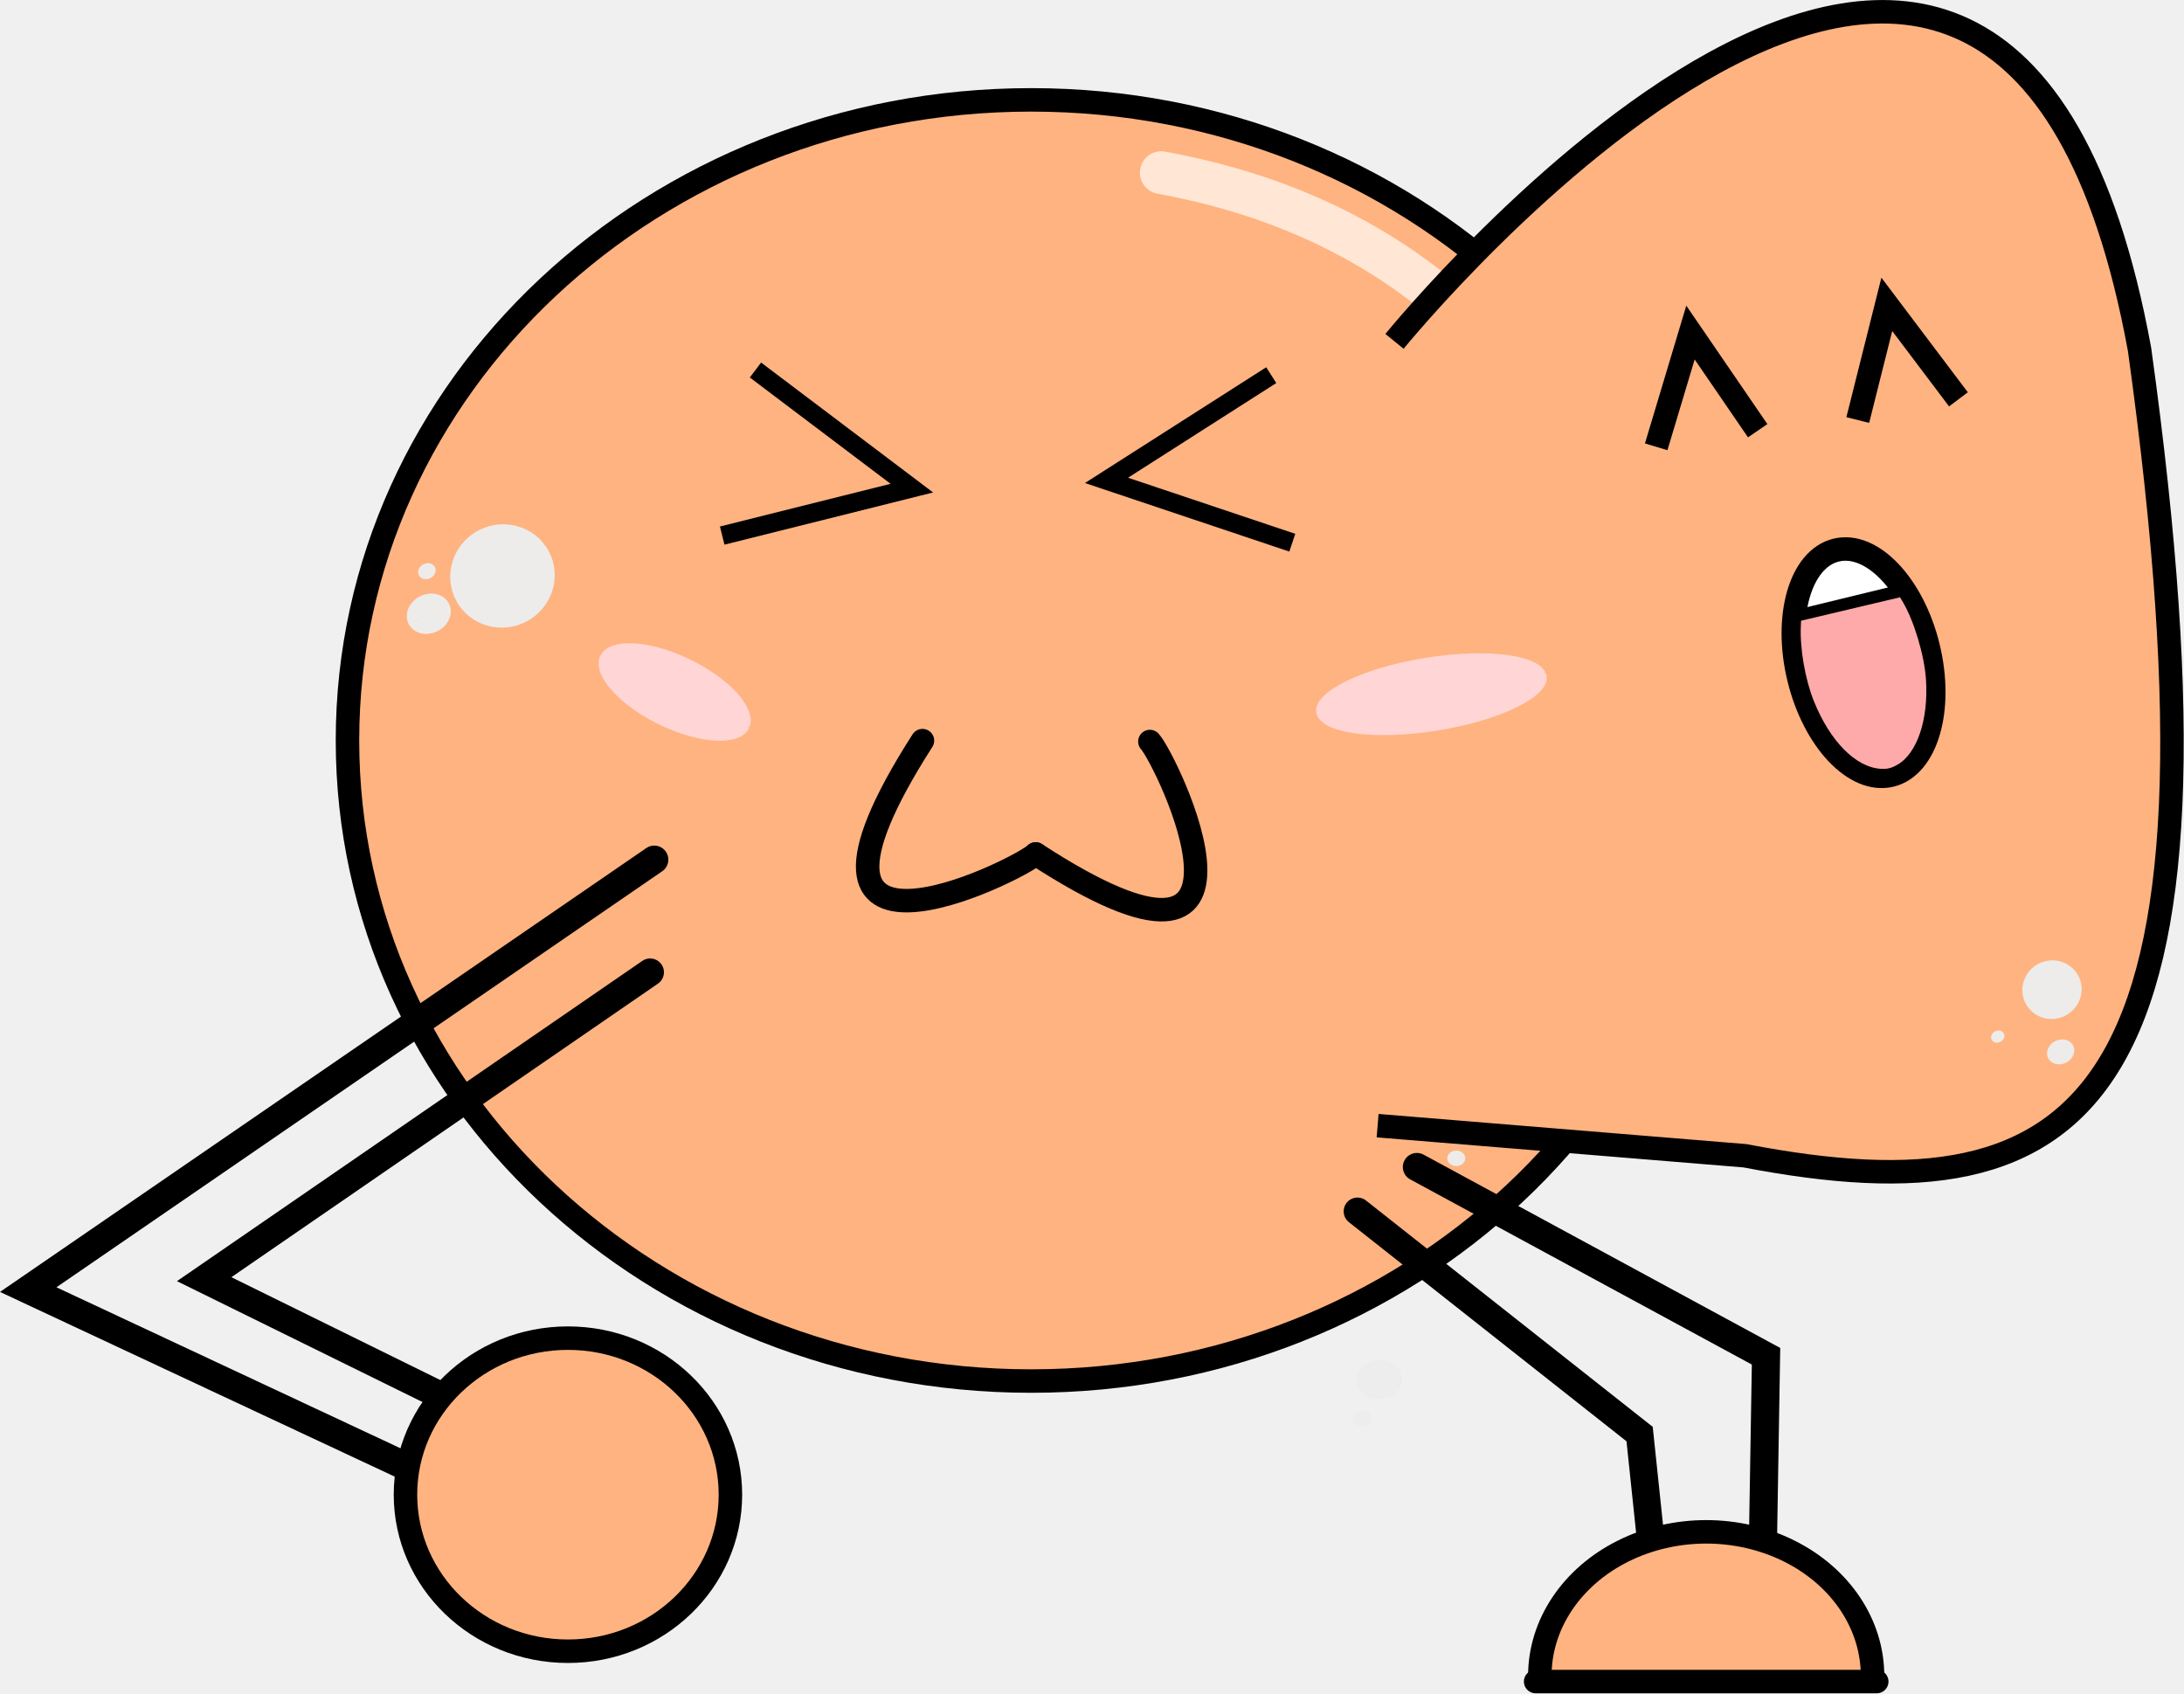
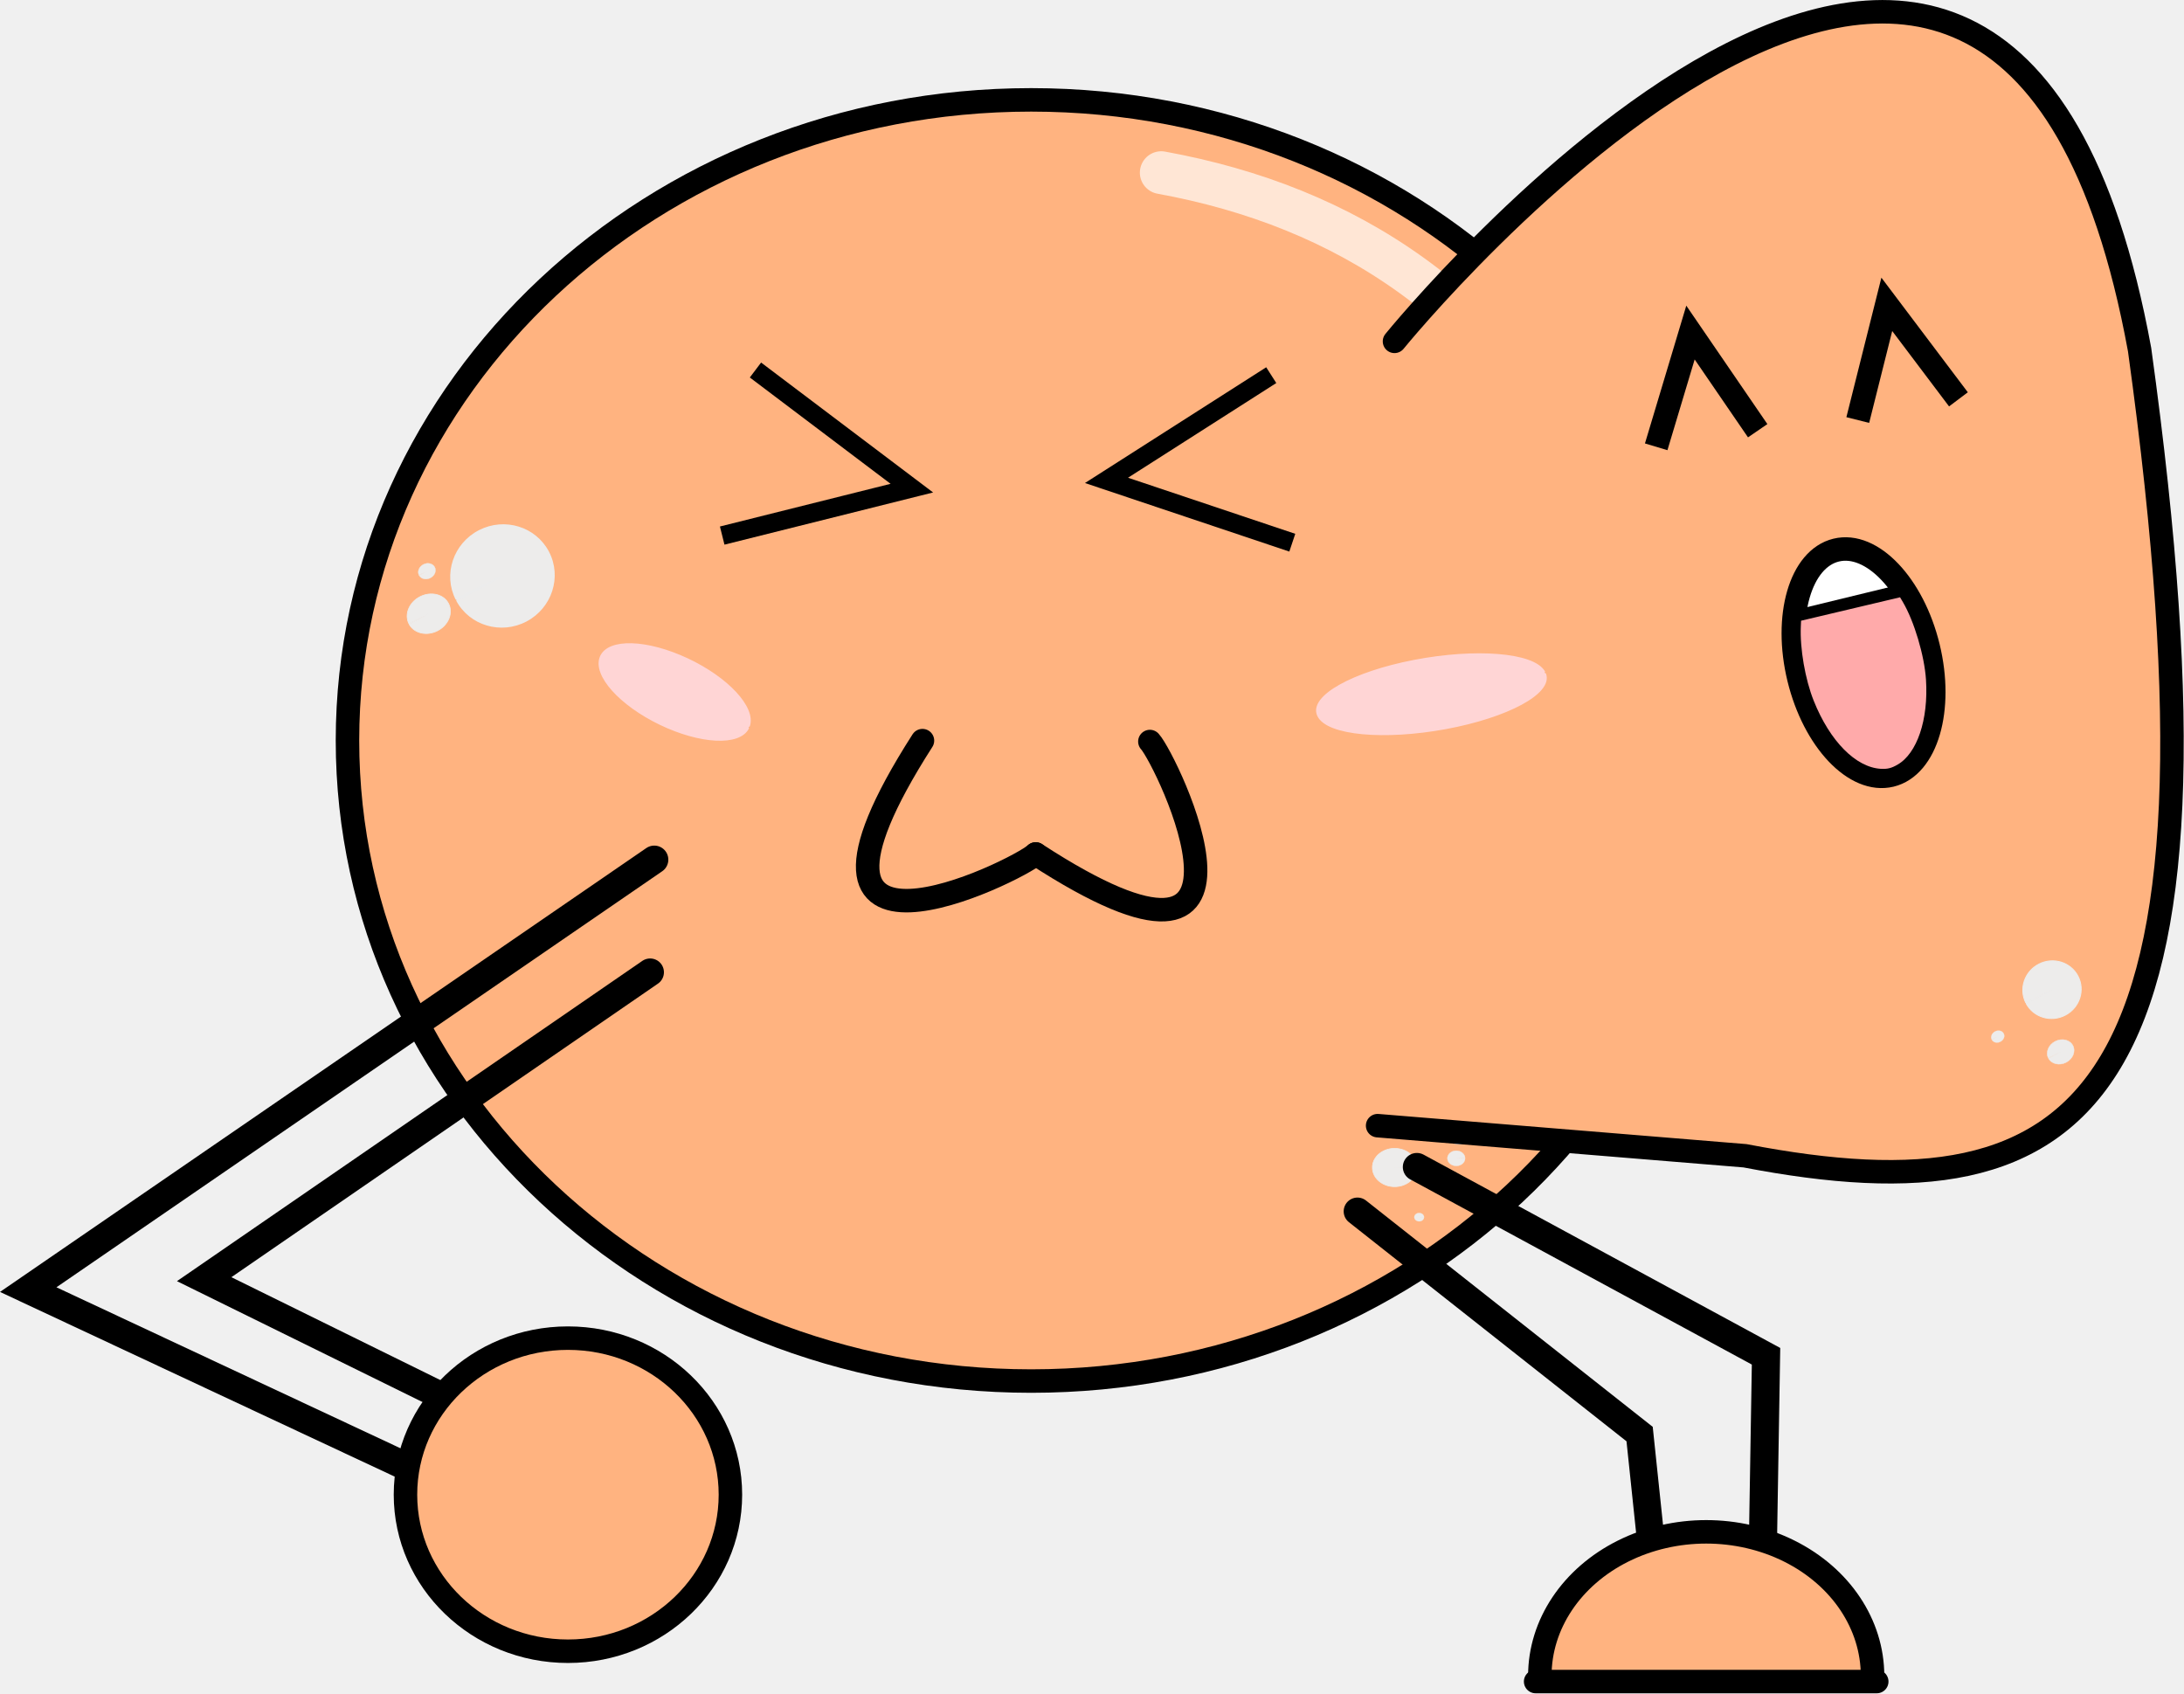
<svg xmlns="http://www.w3.org/2000/svg" width="147.622mm" height="114.447mm" viewBox="0 0 147.622 114.447" version="1.1" id="svg1123">
  <defs id="defs1117" />
  <g id="layer1" transform="translate(-39.34734,-53.20395)">
    <ellipse style="fill:#ffb380;fill-opacity:1;stroke:#000000;stroke-width:1.587;stroke-linecap:round;stroke-linejoin:bevel;stroke-miterlimit:4;stroke-dasharray:none;stroke-dashoffset:0;stroke-opacity:1" id="path855-3" ry="43.297" rx="46.212" cy="103.251" cx="109.046" />
    <path transform="rotate(26.01126)" d="m 125.662,52.594 a 5.473,2.314 0 0 1 -5.403,2.314 5.473,2.314 0 0 1 -5.541,-2.255 5.473,2.314 0 0 1 5.261,-2.372 5.473,2.314 0 0 1 5.676,2.194 l -5.466,0.119 z" id="path1100-2-7-0-2-3" style="fill:#ffd5d5;fill-opacity:1;stroke:#ffd5d5;stroke-width:0.24;stroke-linejoin:bevel;stroke-miterlimit:10;stroke-dasharray:none;stroke-dashoffset:0;stroke-opacity:1" />
    <path style="fill:none;stroke:#ffe6d5;stroke-width:2.891;stroke-linecap:round;stroke-linejoin:miter;stroke-miterlimit:4;stroke-dasharray:none;stroke-opacity:1" d="m 117.839,64.873 c 12.498,2.281 22.81,8.88 29.695,22.248" id="path1053-2" />
    <path d="m 139.565,129.245 a 1.504,1.293 0 0 1 -1.493,1.293 1.504,1.293 0 0 1 -1.513,-1.276 1.504,1.293 0 0 1 1.473,-1.311 1.504,1.293 0 0 1 1.533,1.258 l -1.503,0.035 z" id="path1413-9-6-5-9" style="fill:#ececec;fill-opacity:0.98;stroke:#ececec;stroke-width:0.047;stroke-linecap:round;stroke-linejoin:bevel;stroke-miterlimit:4;stroke-dasharray:none;stroke-dashoffset:0;stroke-opacity:1" />
    <path d="m 138.378,131.493 a 0.598,0.514 0 0 1 -0.594,0.514 0.598,0.514 0 0 1 -0.602,-0.508 0.598,0.514 0 0 1 0.586,-0.521 0.598,0.514 0 0 1 0.61,0.501 l -0.598,0.014 z" id="path1413-9-3-2-9-7" style="fill:#ececec;fill-opacity:0.98;stroke:#ececec;stroke-width:0.019;stroke-linecap:round;stroke-linejoin:bevel;stroke-miterlimit:4;stroke-dasharray:none;stroke-dashoffset:0;stroke-opacity:1" />
    <path d="m -20.577,-115.255 a 3.488,3.421 0 0 1 -3.464,3.421 3.488,3.421 0 0 1 -3.511,-3.375 3.488,3.421 0 0 1 3.417,-3.466 3.488,3.421 0 0 1 3.557,3.328 l -3.486,0.092 z" id="path1413-0-7-2-3" style="fill:#ececec;fill-opacity:0.98;stroke:#ececec;stroke-width:0.117;stroke-linecap:round;stroke-linejoin:bevel;stroke-miterlimit:4;stroke-dasharray:none;stroke-dashoffset:0;stroke-opacity:1" transform="rotate(153.2841)" />
    <path d="m -16.964,-115.295 a 1.504,1.293 0 0 1 -1.493,1.293 1.504,1.293 0 0 1 -1.513,-1.276 1.504,1.293 0 0 1 1.473,-1.311 1.504,1.293 0 0 1 1.533,1.258 l -1.503,0.035 z" id="path1413-9-6-5-2-6" style="fill:#ececec;fill-opacity:0.98;stroke:#ececec;stroke-width:0.047;stroke-linecap:round;stroke-linejoin:bevel;stroke-miterlimit:4;stroke-dasharray:none;stroke-dashoffset:0;stroke-opacity:1" transform="rotate(153.2841)" />
    <path d="m -19.048,-112.67 a 0.598,0.514 0 0 1 -0.594,0.514 0.598,0.514 0 0 1 -0.602,-0.508 0.598,0.514 0 0 1 0.586,-0.521 0.598,0.514 0 0 1 0.61,0.501 l -0.598,0.014 z" id="path1413-9-3-2-9-8-1" style="fill:#ececec;fill-opacity:0.98;stroke:#ececec;stroke-width:0.019;stroke-linecap:round;stroke-linejoin:bevel;stroke-miterlimit:4;stroke-dasharray:none;stroke-dashoffset:0;stroke-opacity:1" transform="rotate(153.2841)" />
    <path style="fill:none;stroke:#000000;stroke-width:1.865;stroke-linecap:round;stroke-linejoin:miter;stroke-miterlimit:4;stroke-dasharray:none;stroke-opacity:1" d="m 83.292,118.918 -30.144,20.744 34.745,17.105" id="path886-7-1" />
    <path style="fill:none;stroke:#000000;stroke-width:1.901;stroke-linecap:round;stroke-linejoin:miter;stroke-miterlimit:4;stroke-dasharray:none;stroke-opacity:1" d="m 83.571,111.307 -42.316,29.06 43.496,20.353" id="path886-3-0-9" />
    <ellipse style="fill:#ffb380;fill-opacity:1;stroke:#000000;stroke-width:1.587;stroke-linecap:round;stroke-linejoin:bevel;stroke-miterlimit:4;stroke-dasharray:none;stroke-dashoffset:0;stroke-opacity:1" id="path903-9-4" cx="-77.736" cy="154.228" rx="10.982" ry="10.581" transform="scale(-1,1)" />
    <path style="fill:none;stroke:#000000;stroke-width:1.265;stroke-linecap:butt;stroke-linejoin:miter;stroke-miterlimit:4;stroke-dasharray:none;stroke-opacity:1" d="m 125.274,78.56 -11.136,7.112 12.559,4.212" id="path1071-7" />
    <path style="fill:none;stroke:#000000;stroke-width:1.265;stroke-linecap:butt;stroke-linejoin:miter;stroke-miterlimit:4;stroke-dasharray:none;stroke-opacity:1" d="M 88.163,89.403 100.982,86.197 90.411,78.213" id="path1071-7-8" />
    <path style="fill:none;stroke:#000000;stroke-width:1.587;stroke-linecap:round;stroke-linejoin:miter;stroke-miterlimit:4;stroke-dasharray:none;stroke-opacity:1" d="m 117.07,103.323 c 1.154,1.265 9.658,18.912 -7.716,7.599" id="path912" />
    <path style="fill:none;stroke:#000000;stroke-width:1.587;stroke-linecap:round;stroke-linejoin:miter;stroke-miterlimit:4;stroke-dasharray:none;stroke-opacity:1" d="m 109.354,110.922 c -1.256,1.164 -18.841,9.795 -7.655,-7.66" id="path912-9" />
-     <path d="m 134.085,146.443 a 1.504,1.293 0 0 1 -1.493,1.293 1.504,1.293 0 0 1 -1.513,-1.276 1.504,1.293 0 0 1 1.473,-1.311 1.504,1.293 0 0 1 1.533,1.258 l -1.503,0.035 z" id="path1413-9-6-5-9-6" style="fill:#ececec;fill-opacity:0.98;stroke:#ececec;stroke-width:0.047;stroke-linecap:round;stroke-linejoin:bevel;stroke-miterlimit:4;stroke-dasharray:none;stroke-dashoffset:0;stroke-opacity:1" />
-     <path d="m 132,149.069 a 0.598,0.514 0 0 1 -0.594,0.514 0.598,0.514 0 0 1 -0.602,-0.508 0.598,0.514 0 0 1 0.586,-0.521 0.598,0.514 0 0 1 0.61,0.501 l -0.598,0.014 z" id="path1413-9-3-2-9-7-4" style="fill:#ececec;fill-opacity:0.98;stroke:#ececec;stroke-width:0.019;stroke-linecap:round;stroke-linejoin:bevel;stroke-miterlimit:4;stroke-dasharray:none;stroke-dashoffset:0;stroke-opacity:1" />
+     <path d="m 135.118,132.116 a 1.504,1.293 0 0 1 -1.493,1.293 1.504,1.293 0 0 1 -1.513,-1.276 1.504,1.293 0 0 1 1.473,-1.311 1.504,1.293 0 0 1 1.533,1.258 l -1.503,0.035 z" id="path1413-9-6-5-9-6" style="fill:#ececec;fill-opacity:0.98;stroke:#ececec;stroke-width:0.047;stroke-linecap:round;stroke-linejoin:bevel;stroke-miterlimit:4;stroke-dasharray:none;stroke-dashoffset:0;stroke-opacity:1" />
+     <path d="m 135.604,135.471 a 0.331,0.285 0 0 1 -0.329,0.285 0.331,0.285 0 0 1 -0.333,-0.281 0.331,0.285 0 0 1 0.324,-0.289 0.331,0.285 0 0 1 0.338,0.277 l -0.331,0.008 z" id="path1413-9-3-2-9-7-4" style="fill:#ececec;fill-opacity:0.98;stroke:#ececec;stroke-width:0.01;stroke-linecap:round;stroke-linejoin:bevel;stroke-miterlimit:4;stroke-dasharray:none;stroke-dashoffset:0;stroke-opacity:1" />
    <path style="fill:none;stroke:#000000;stroke-width:1.865;stroke-linecap:round;stroke-linejoin:miter;stroke-miterlimit:4;stroke-dasharray:none;stroke-opacity:1" d="m 131.102,135.078 19.071,15.053 0.829,7.89" id="path886-7-1-1" />
    <path style="fill:none;stroke:#000000;stroke-width:1.901;stroke-linecap:round;stroke-linejoin:miter;stroke-miterlimit:4;stroke-dasharray:none;stroke-opacity:1" d="m 135.118,132.081 23.6,12.791 -0.206,12.387" id="path886-3-0-9-2" />
    <g id="g899-8" transform="matrix(-1,0,0,1,243.0626,10.74197)">
      <path transform="scale(-1)" d="m -77.145,-155.73 a 11.245,9.733 0 0 1 -5.622,8.429 11.245,9.733 0 0 1 -11.245,0 11.245,9.733 0 0 1 -5.622,-8.429" id="path872-9" style="fill:#ffb380;fill-opacity:1;stroke:#000000;stroke-width:1.587;stroke-linecap:round;stroke-linejoin:bevel;stroke-miterlimit:4;stroke-dasharray:none;stroke-dashoffset:0;stroke-opacity:1" />
      <path id="path874-3" d="M 76.861,156.116 H 99.918" style="fill:none;stroke:#000000;stroke-width:1.587;stroke-linecap:round;stroke-linejoin:miter;stroke-miterlimit:4;stroke-dasharray:none;stroke-opacity:1" />
    </g>
    <path style="fill:#ffb380;fill-opacity:1;stroke:#ffb380;stroke-width:2.011;stroke-linecap:round;stroke-linejoin:bevel;stroke-miterlimit:4;stroke-dasharray:none;stroke-dashoffset:0;stroke-opacity:1" d="m 163.985,131.229 c -1.204,-0.103 -3.896,-0.461 -5.232,-0.695 -1.234,-0.216 -4.043,-0.475 -13.891,-1.281 -6.789,-0.555 -12.35,-1.014 -12.356,-1.02 -0.007,-0.006 0.236,-11.449 0.54,-25.429 0.304,-13.98 0.554,-25.668 0.556,-25.973 l 0.003,-0.554 0.237,0.155 c 0.232,0.152 0.244,0.147 0.543,-0.199 5.446,-6.298 10.766,-11.29 16.091,-15.098 4.963,-3.55 9.689,-5.75 13.596,-6.33 1.249,-0.186 3.471,-0.188 4.523,-0.004 6.589,1.149 11.204,7.546 13.807,19.136 0.465,2.07 0.578,2.741 0.952,5.622 1.838,14.187 2.259,25.176 1.268,33.071 -1.134,9.038 -4.051,14.464 -9.145,17.008 -1.456,0.728 -3.691,1.338 -5.701,1.557 -0.83,0.09 -4.864,0.115 -5.791,0.036 z" id="path904" />
-     <path style="fill:none;stroke:#000000;stroke-width:1.587;stroke-linecap:butt;stroke-linejoin:miter;stroke-miterlimit:4;stroke-dasharray:none;stroke-opacity:1" d="m 133.605,76.276 c 0,0 41.008,-50.492 50.362,0.557 7.111,51.273 -3.435,58.949 -26.673,54.488 l -24.83,-2.035" id="path886-0" />
+     <path style="fill:none;stroke:#000000;stroke-width:1.587;stroke-linecap:round;stroke-linejoin:miter;stroke-miterlimit:4;stroke-dasharray:none;stroke-opacity:1" d="m 133.605,76.276 c 0,0 41.008,-50.492 50.362,0.557 7.111,51.273 -3.435,58.949 -26.673,54.488 l -24.83,-2.035" id="path886-0" />
    <path transform="matrix(0.9840599,-0.1778373,0.3485815,0.9372785,0,0)" d="m 101.862,124.687 a 7.723,2.39 0 0 1 -7.624,2.39 7.723,2.39 0 0 1 -7.82,-2.328 7.723,2.39 0 0 1 7.424,-2.449 7.723,2.39 0 0 1 8.01,2.266 l -7.713,0.122 z" id="path1100-4-7-1-2" style="fill:#ffd5d5;fill-opacity:1;stroke:#ffd5d5;stroke-width:0.29;stroke-linejoin:bevel;stroke-miterlimit:10;stroke-dasharray:none;stroke-dashoffset:0;stroke-opacity:1" />
    <path style="fill:none;stroke:#000000;stroke-width:1.587;stroke-linecap:butt;stroke-linejoin:miter;stroke-miterlimit:4;stroke-dasharray:none;stroke-opacity:1" d="m 158.154,82.316 -4.543,-6.635 -2.317,7.722" id="path1071-7-8-3" />
    <path style="fill:none;stroke:#000000;stroke-width:1.587;stroke-linecap:butt;stroke-linejoin:miter;stroke-miterlimit:4;stroke-dasharray:none;stroke-opacity:1" d="m 171.723,80.195 -4.842,-6.421 -1.962,7.82" id="path1071-7-8-3-0" />
    <ellipse style="fill:#ffffff;fill-opacity:1;stroke:#000000;stroke-width:1.587;stroke-linecap:round;stroke-linejoin:bevel;stroke-miterlimit:4;stroke-dasharray:none;stroke-dashoffset:0;stroke-opacity:1" id="path1043-7" cx="137.477" cy="134.275" rx="4.498" ry="7.83" transform="rotate(-13.66605)" />
    <path style="fill:#ffaaaa;stroke:#000000;stroke-width:0.601;stroke-linecap:butt;stroke-linejoin:miter;stroke-miterlimit:4;stroke-dasharray:none;stroke-opacity:1" d="m 160.502,94.79 7.446,-1.811" id="path1045-5" />
    <path style="fill:#ffaaaa;fill-opacity:1;stroke:#000000;stroke-width:0.304;stroke-linecap:round;stroke-linejoin:bevel;stroke-miterlimit:4;stroke-dasharray:none;stroke-dashoffset:0;stroke-opacity:1" d="m 166.451,105.318 c -1.757,-0.113 -3.542,-1.916 -4.654,-4.702 -0.584,-1.463 -0.947,-3.563 -0.88,-5.083 l 0.022,-0.497 3.456,-0.818 3.456,-0.818 0.244,0.413 c 0.776,1.313 1.478,3.664 1.586,5.314 0.179,2.748 -0.61,5.083 -1.989,5.885 -0.45,0.262 -0.752,0.336 -1.241,0.305 z" id="path1047-9" />
    <path d="m -103.071,-187.318 a 1.978,1.94 0 0 1 -1.965,1.94 1.978,1.94 0 0 1 -1.991,-1.914 1.978,1.94 0 0 1 1.938,-1.966 1.978,1.94 0 0 1 2.017,1.888 l -1.978,0.052 z" id="path1413-0-7-2-3-0" style="fill:#ececec;fill-opacity:0.98;stroke:#ececec;stroke-width:0.067;stroke-linecap:round;stroke-linejoin:bevel;stroke-miterlimit:4;stroke-dasharray:none;stroke-dashoffset:0;stroke-opacity:1" transform="rotate(153.2841)" />
    <path d="m -102.751,-191.336 a 0.93,0.8 0 0 1 -0.924,0.8 0.93,0.8 0 0 1 -0.937,-0.79 0.93,0.8 0 0 1 0.912,-0.811 0.93,0.8 0 0 1 0.949,0.779 l -0.93,0.021 z" id="path1413-9-6-5-2-6-5" style="fill:#ececec;fill-opacity:0.98;stroke:#ececec;stroke-width:0.029;stroke-linecap:round;stroke-linejoin:bevel;stroke-miterlimit:4;stroke-dasharray:none;stroke-dashoffset:0;stroke-opacity:1" transform="rotate(153.2841)" />
    <path d="m -99.894,-188.503 a 0.453,0.39 0 0 1 -0.45,0.39 0.453,0.39 0 0 1 -0.456,-0.384 0.453,0.39 0 0 1 0.444,-0.395 0.453,0.39 0 0 1 0.462,0.379 l -0.453,0.01 z" id="path1413-9-6-5-2-6-5-9" style="fill:#ececec;fill-opacity:0.98;stroke:#ececec;stroke-width:0.014;stroke-linecap:round;stroke-linejoin:bevel;stroke-miterlimit:4;stroke-dasharray:none;stroke-dashoffset:0;stroke-opacity:1" transform="rotate(153.2841)" />
  </g>
</svg>
